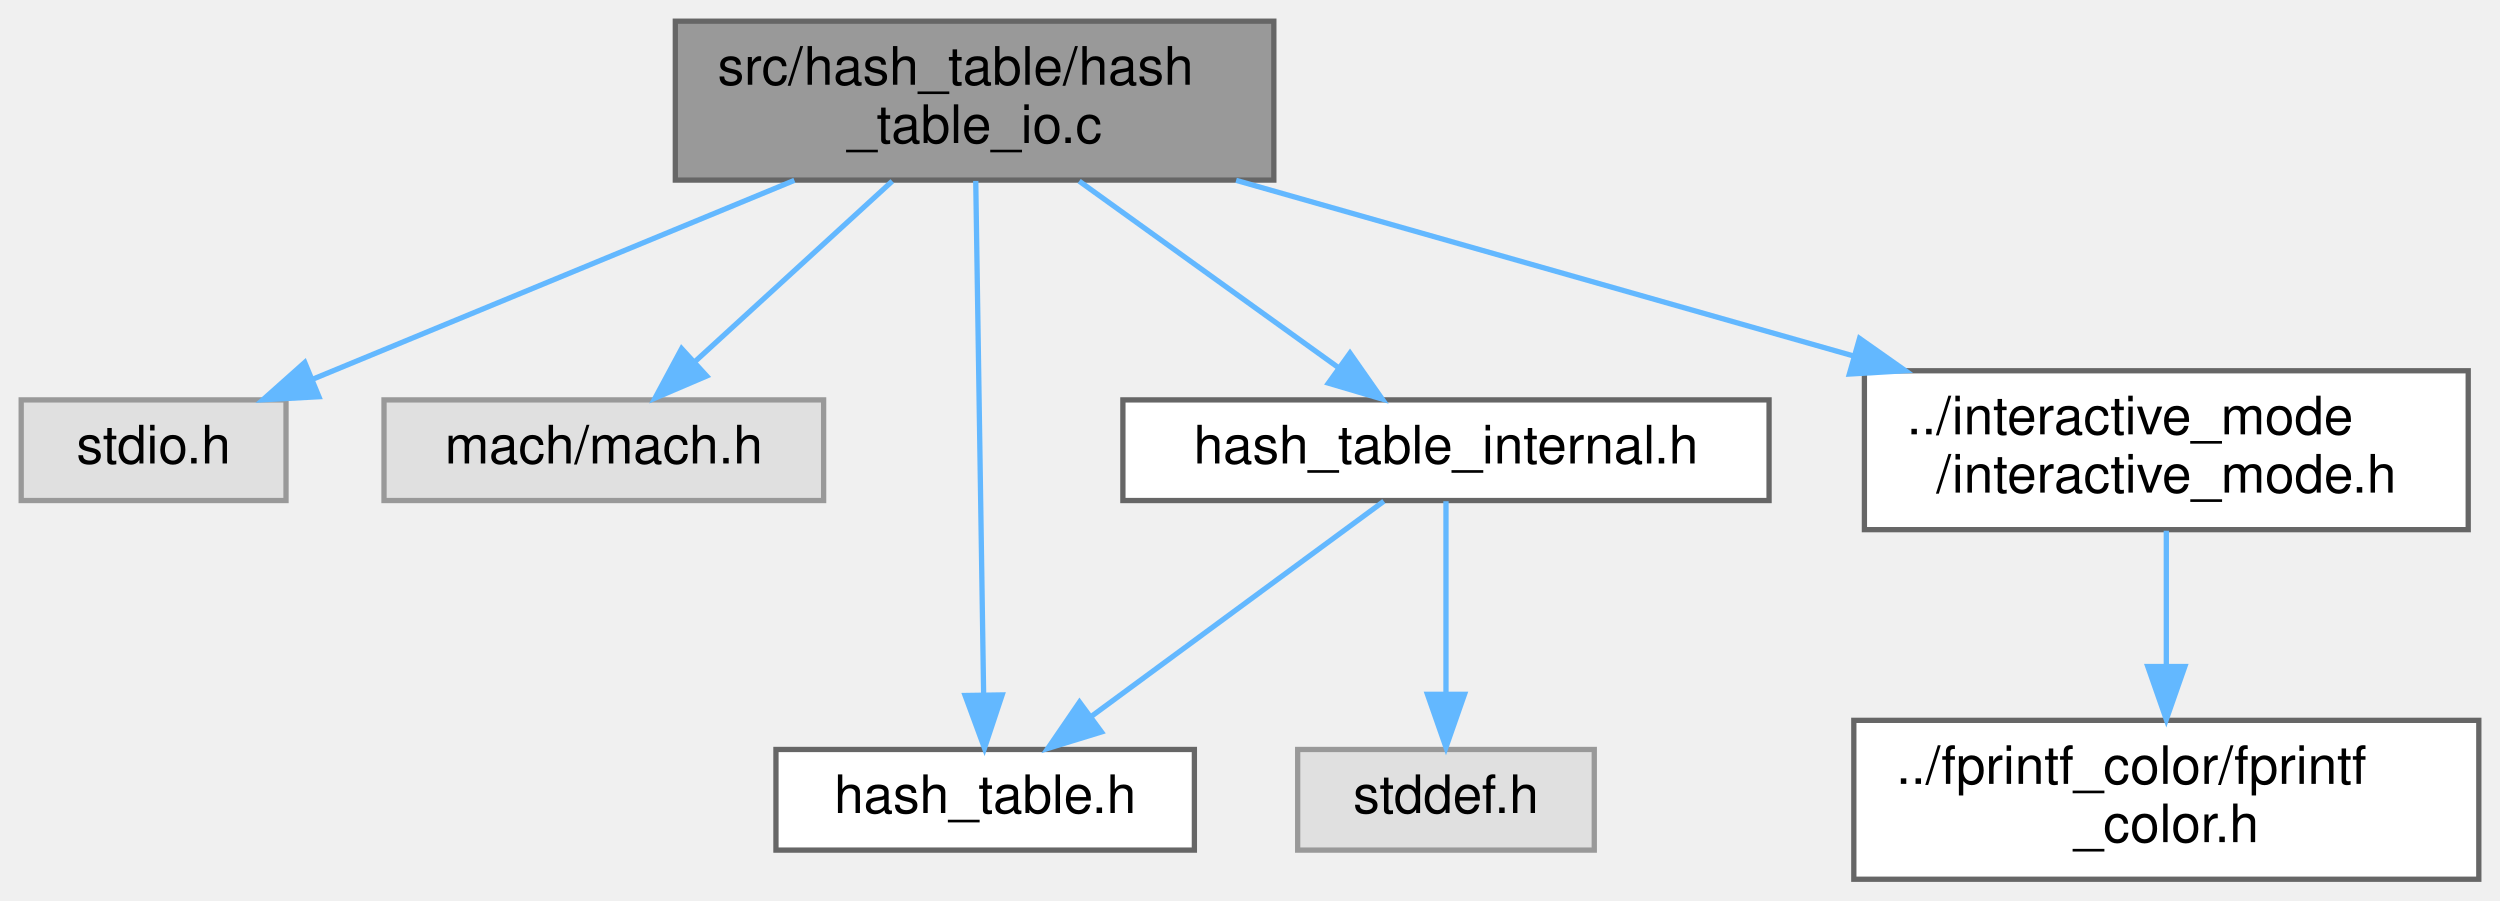
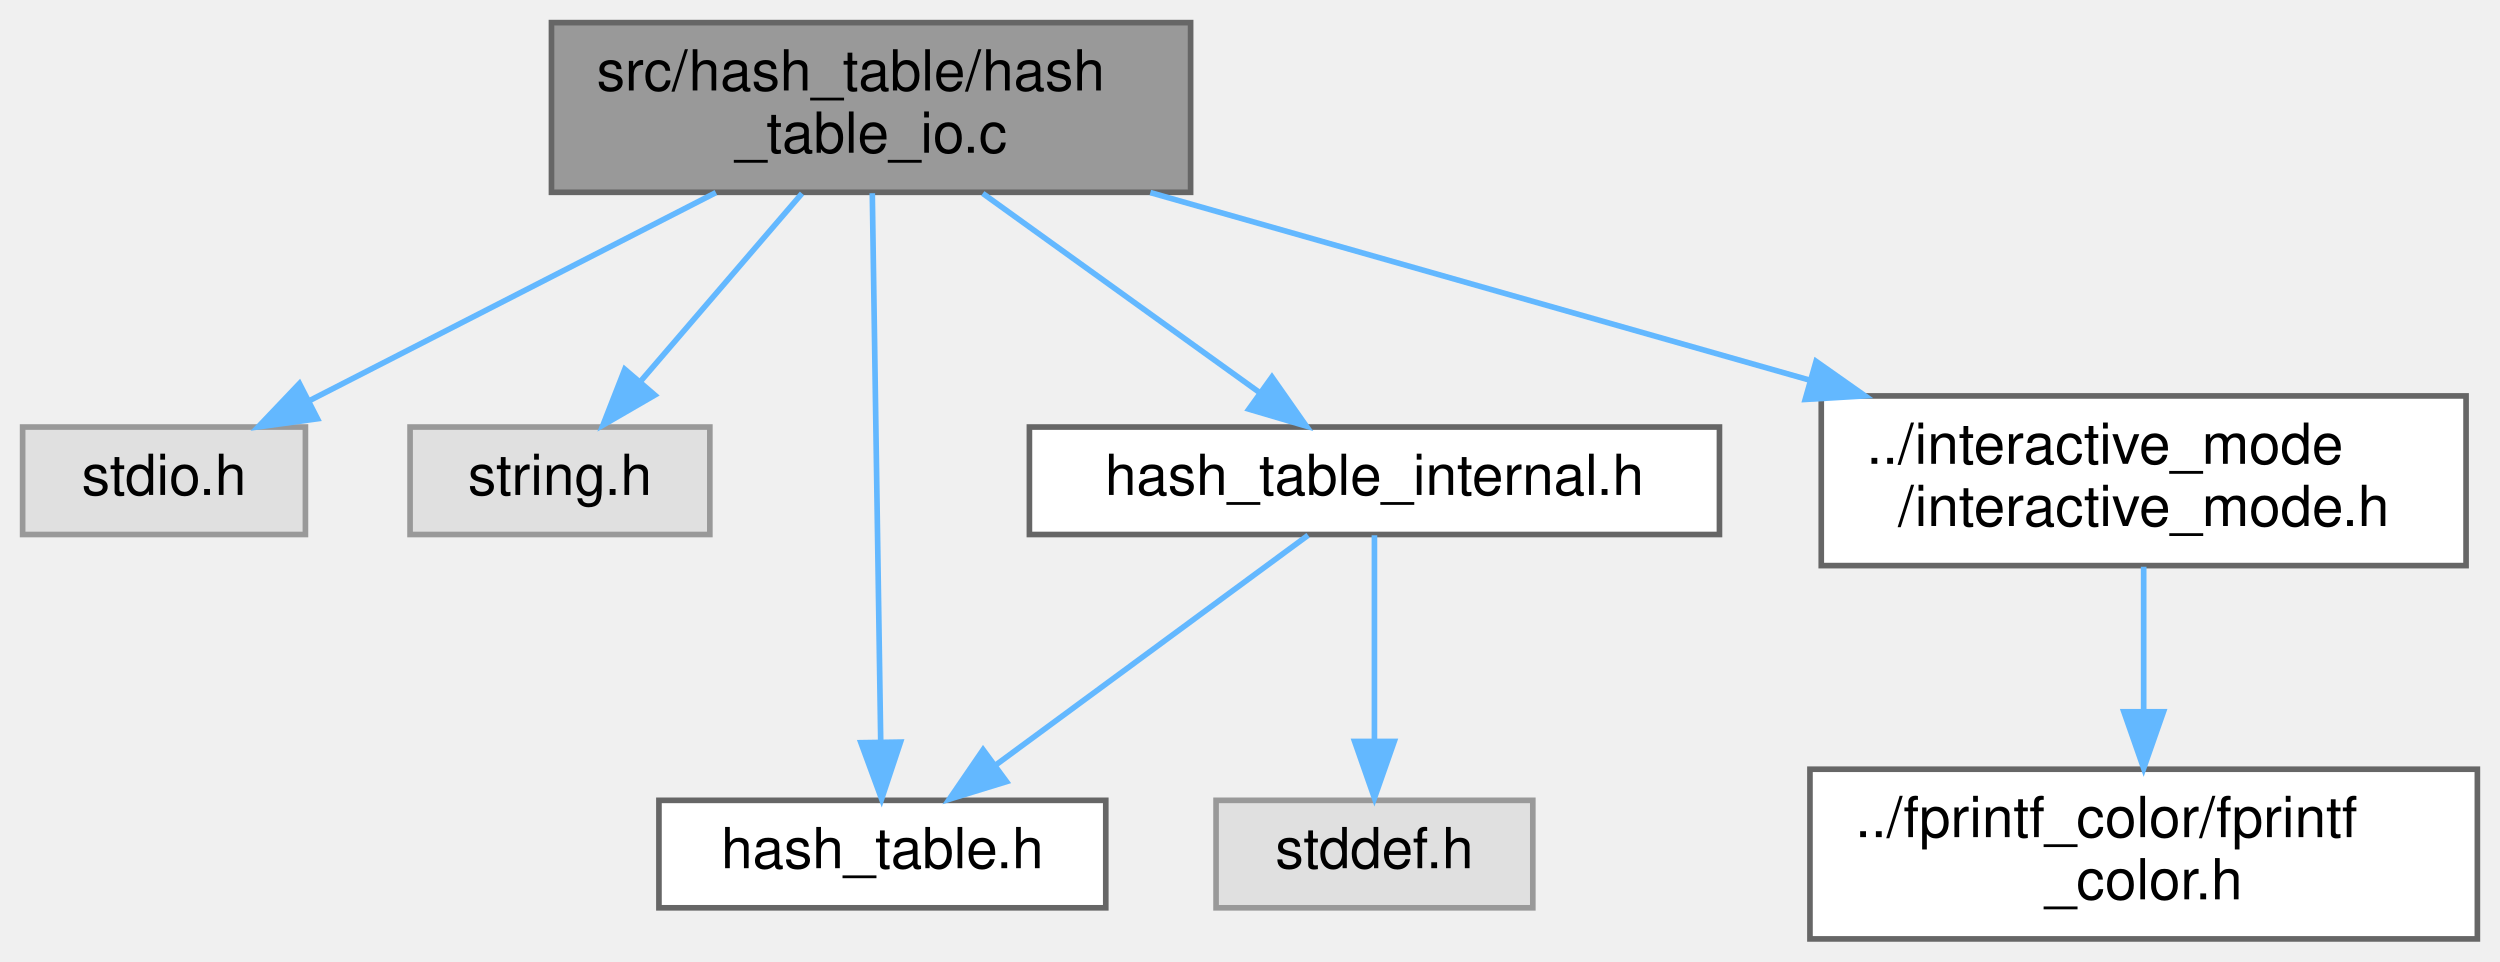
- <svg xmlns="http://www.w3.org/2000/svg" xmlns:xlink="http://www.w3.org/1999/xlink" width="472pt" height="170pt" viewBox="0.00 0.00 472.00 170.00">
+ <svg xmlns="http://www.w3.org/2000/svg" xmlns:xlink="http://www.w3.org/1999/xlink" width="442pt" height="170pt" viewBox="0.00 0.00 442.00 170.00">
  <g id="graph0" class="graph" transform="scale(1 1) rotate(0) translate(4 166)">
    <g id="Node000001" class="node">
      <g id="a_Node000001">
        <a xlink:title="Persistence and print methods for HashTable.">
-           <polygon fill="#999999" stroke="#666666" points="236.5,-162 123.5,-162 123.5,-132 236.5,-132 236.5,-162" />
-           <text text-anchor="start" x="131.5" y="-150" font-family="Helvetica,sans-Serif" font-size="10.00">src/hash_table/hash</text>
-           <text text-anchor="middle" x="180" y="-139" font-family="Helvetica,sans-Serif" font-size="10.00">_table_io.c</text>
+           <polygon fill="#999999" stroke="#666666" points="206.5,-162 93.5,-162 93.5,-132 206.5,-132 206.5,-162" />
+           <text text-anchor="start" x="101.5" y="-150" font-family="Helvetica,sans-Serif" font-size="10.00">src/hash_table/hash</text>
+           <text text-anchor="middle" x="150" y="-139" font-family="Helvetica,sans-Serif" font-size="10.00">_table_io.c</text>
        </a>
      </g>
    </g>
    <g id="Node000002" class="node">
      <g id="a_Node000002">
        <a xlink:title=" ">
          <polygon fill="#e0e0e0" stroke="#999999" points="50,-90.5 0,-90.5 0,-71.5 50,-71.5 50,-90.5" />
          <text text-anchor="middle" x="25" y="-78.5" font-family="Helvetica,sans-Serif" font-size="10.00">stdio.h</text>
        </a>
      </g>
    </g>
    <g id="edge1_Node000001_Node000002" class="edge">
      <g id="a_edge1_Node000001_Node000002">
        <a xlink:title=" ">
-           <path fill="none" stroke="#63b8ff" d="M145.98,-131.95C118.8,-120.73 81.07,-105.15 55,-94.39" />
-           <polygon fill="#63b8ff" stroke="#63b8ff" points="56.21,-91.1 45.63,-90.52 53.54,-97.57 56.21,-91.1" />
+           <path fill="none" stroke="#63b8ff" d="M122.57,-131.95C101.13,-120.98 71.55,-105.83 50.6,-95.11" />
+           <polygon fill="#63b8ff" stroke="#63b8ff" points="52.13,-91.96 41.64,-90.52 48.94,-98.19 52.13,-91.96" />
        </a>
      </g>
    </g>
    <g id="Node000003" class="node">
      <g id="a_Node000003">
        <a xlink:title=" ">
-           <polygon fill="#e0e0e0" stroke="#999999" points="151.5,-90.5 68.5,-90.5 68.5,-71.5 151.5,-71.5 151.5,-90.5" />
-           <text text-anchor="middle" x="110" y="-78.5" font-family="Helvetica,sans-Serif" font-size="10.00">mach/mach.h</text>
+           <polygon fill="#e0e0e0" stroke="#999999" points="121.5,-90.5 68.5,-90.5 68.5,-71.5 121.5,-71.5 121.5,-90.5" />
+           <text text-anchor="middle" x="95" y="-78.5" font-family="Helvetica,sans-Serif" font-size="10.00">string.h</text>
        </a>
      </g>
    </g>
    <g id="edge2_Node000001_Node000003" class="edge">
      <g id="a_edge2_Node000001_Node000003">
        <a xlink:title=" ">
-           <path fill="none" stroke="#63b8ff" d="M164.46,-131.8C153.44,-121.72 138.65,-108.19 127.26,-97.78" />
-           <polygon fill="#63b8ff" stroke="#63b8ff" points="129.42,-95.01 119.67,-90.84 124.69,-100.18 129.42,-95.01" />
+           <path fill="none" stroke="#63b8ff" d="M137.79,-131.8C129.39,-122.01 118.19,-108.98 109.35,-98.7" />
+           <polygon fill="#63b8ff" stroke="#63b8ff" points="111.77,-96.15 102.6,-90.84 106.46,-100.71 111.77,-96.15" />
        </a>
      </g>
    </g>
    <g id="Node000004" class="node">
      <g id="a_Node000004">
        <a xlink:href="hash__table_8h.html" target="_top" xlink:title="Public API for HashTable.">
-           <polygon fill="white" stroke="#666666" points="221.5,-24.5 142.5,-24.5 142.5,-5.5 221.5,-5.5 221.5,-24.5" />
-           <text text-anchor="middle" x="182" y="-12.5" font-family="Helvetica,sans-Serif" font-size="10.00">hash_table.h</text>
+           <polygon fill="white" stroke="#666666" points="191.5,-24.5 112.5,-24.5 112.5,-5.5 191.5,-5.5 191.5,-24.5" />
+           <text text-anchor="middle" x="152" y="-12.5" font-family="Helvetica,sans-Serif" font-size="10.00">hash_table.h</text>
        </a>
      </g>
    </g>
    <g id="edge3_Node000001_Node000004" class="edge">
      <g id="a_edge3_Node000001_Node000004">
        <a xlink:title=" ">
-           <path fill="none" stroke="#63b8ff" d="M180.22,-131.84C180.58,-108.34 181.3,-61.26 181.71,-34.93" />
-           <polygon fill="#63b8ff" stroke="#63b8ff" points="185.21,-34.8 181.87,-24.75 178.21,-34.69 185.21,-34.8" />
+           <path fill="none" stroke="#63b8ff" d="M150.22,-131.84C150.58,-108.34 151.3,-61.26 151.71,-34.93" />
+           <polygon fill="#63b8ff" stroke="#63b8ff" points="155.21,-34.8 151.87,-24.75 148.21,-34.69 155.21,-34.8" />
        </a>
      </g>
    </g>
    <g id="Node000005" class="node">
      <g id="a_Node000005">
        <a xlink:href="hash__table__internal_8h.html" target="_top" xlink:title="Internal HashTable API and utilities.">
-           <polygon fill="white" stroke="#666666" points="330,-90.5 208,-90.5 208,-71.5 330,-71.5 330,-90.5" />
-           <text text-anchor="middle" x="269" y="-78.5" font-family="Helvetica,sans-Serif" font-size="10.00">hash_table_internal.h</text>
+           <polygon fill="white" stroke="#666666" points="300,-90.5 178,-90.5 178,-71.5 300,-71.5 300,-90.5" />
+           <text text-anchor="middle" x="239" y="-78.5" font-family="Helvetica,sans-Serif" font-size="10.00">hash_table_internal.h</text>
        </a>
      </g>
    </g>
    <g id="edge4_Node000001_Node000005" class="edge">
      <g id="a_edge4_Node000001_Node000005">
        <a xlink:title=" ">
-           <path fill="none" stroke="#63b8ff" d="M199.75,-131.8C214.26,-121.37 233.9,-107.24 248.56,-96.69" />
-           <polygon fill="#63b8ff" stroke="#63b8ff" points="250.88,-99.34 256.96,-90.66 246.8,-93.66 250.88,-99.34" />
+           <path fill="none" stroke="#63b8ff" d="M169.75,-131.8C184.26,-121.37 203.9,-107.24 218.56,-96.69" />
+           <polygon fill="#63b8ff" stroke="#63b8ff" points="220.88,-99.34 226.96,-90.66 216.8,-93.66 220.88,-99.34" />
        </a>
      </g>
    </g>
    <g id="Node000007" class="node">
      <g id="a_Node000007">
        <a xlink:href="interactive__mode_8h.html" target="_top" xlink:title="Argument parser API for interactive mode.">
-           <polygon fill="white" stroke="#666666" points="462,-96 348,-96 348,-66 462,-66 462,-96" />
-           <text text-anchor="start" x="356" y="-84" font-family="Helvetica,sans-Serif" font-size="10.00">../interactive_mode</text>
-           <text text-anchor="middle" x="405" y="-73" font-family="Helvetica,sans-Serif" font-size="10.00">/interactive_mode.h</text>
+           <polygon fill="white" stroke="#666666" points="432,-96 318,-96 318,-66 432,-66 432,-96" />
+           <text text-anchor="start" x="326" y="-84" font-family="Helvetica,sans-Serif" font-size="10.00">../interactive_mode</text>
+           <text text-anchor="middle" x="375" y="-73" font-family="Helvetica,sans-Serif" font-size="10.00">/interactive_mode.h</text>
        </a>
      </g>
    </g>
    <g id="edge7_Node000001_Node000007" class="edge">
      <g id="a_edge7_Node000001_Node000007">
        <a xlink:title=" ">
-           <path fill="none" stroke="#63b8ff" d="M229.38,-131.95C263.67,-122.2 309.53,-109.16 345.78,-98.84" />
-           <polygon fill="#63b8ff" stroke="#63b8ff" points="347.08,-102.11 355.74,-96.01 345.16,-95.38 347.08,-102.11" />
+           <path fill="none" stroke="#63b8ff" d="M199.38,-131.95C233.67,-122.2 279.53,-109.16 315.78,-98.84" />
+           <polygon fill="#63b8ff" stroke="#63b8ff" points="317.08,-102.11 325.74,-96.01 315.16,-95.38 317.08,-102.11" />
        </a>
      </g>
    </g>
    <g id="edge6_Node000005_Node000004" class="edge">
      <g id="a_edge6_Node000005_Node000004">
        <a xlink:title=" ">
-           <path fill="none" stroke="#63b8ff" d="M257.27,-71.37C243.13,-60.97 219.14,-43.32 202.05,-30.75" />
-           <polygon fill="#63b8ff" stroke="#63b8ff" points="203.95,-27.81 193.83,-24.7 199.81,-33.44 203.95,-27.81" />
+           <path fill="none" stroke="#63b8ff" d="M227.27,-71.37C213.13,-60.97 189.14,-43.32 172.05,-30.75" />
+           <polygon fill="#63b8ff" stroke="#63b8ff" points="173.95,-27.81 163.83,-24.7 169.81,-33.44 173.95,-27.81" />
        </a>
      </g>
    </g>
    <g id="Node000006" class="node">
      <g id="a_Node000006">
        <a xlink:title=" ">
-           <polygon fill="#e0e0e0" stroke="#999999" points="297,-24.5 241,-24.5 241,-5.5 297,-5.5 297,-24.5" />
-           <text text-anchor="middle" x="269" y="-12.5" font-family="Helvetica,sans-Serif" font-size="10.00">stddef.h</text>
+           <polygon fill="#e0e0e0" stroke="#999999" points="267,-24.5 211,-24.5 211,-5.5 267,-5.5 267,-24.5" />
+           <text text-anchor="middle" x="239" y="-12.5" font-family="Helvetica,sans-Serif" font-size="10.00">stddef.h</text>
        </a>
      </g>
    </g>
    <g id="edge5_Node000005_Node000006" class="edge">
      <g id="a_edge5_Node000005_Node000006">
        <a xlink:title=" ">
-           <path fill="none" stroke="#63b8ff" d="M269,-71.37C269,-62.16 269,-47.29 269,-35.27" />
-           <polygon fill="#63b8ff" stroke="#63b8ff" points="272.5,-34.91 269,-24.91 265.5,-34.91 272.5,-34.91" />
+           <path fill="none" stroke="#63b8ff" d="M239,-71.37C239,-62.16 239,-47.29 239,-35.27" />
+           <polygon fill="#63b8ff" stroke="#63b8ff" points="242.5,-34.91 239,-24.91 235.5,-34.91 242.5,-34.91" />
        </a>
      </g>
    </g>
    <g id="Node000008" class="node">
      <g id="a_Node000008">
        <a xlink:href="fprintf__color_8h.html" target="_top" xlink:title="Header file for fprintf_color() function.">
-           <polygon fill="white" stroke="#666666" points="464,-30 346,-30 346,0 464,0 464,-30" />
-           <text text-anchor="start" x="354" y="-18" font-family="Helvetica,sans-Serif" font-size="10.00">../fprintf_color/fprintf</text>
-           <text text-anchor="middle" x="405" y="-7" font-family="Helvetica,sans-Serif" font-size="10.00">_color.h</text>
+           <polygon fill="white" stroke="#666666" points="434,-30 316,-30 316,0 434,0 434,-30" />
+           <text text-anchor="start" x="324" y="-18" font-family="Helvetica,sans-Serif" font-size="10.00">../fprintf_color/fprintf</text>
+           <text text-anchor="middle" x="375" y="-7" font-family="Helvetica,sans-Serif" font-size="10.00">_color.h</text>
        </a>
      </g>
    </g>
    <g id="edge8_Node000007_Node000008" class="edge">
      <g id="a_edge8_Node000007_Node000008">
        <a xlink:title=" ">
-           <path fill="none" stroke="#63b8ff" d="M405,-65.8C405,-58.34 405,-48.99 405,-40.41" />
-           <polygon fill="#63b8ff" stroke="#63b8ff" points="408.5,-40.16 405,-30.16 401.5,-40.16 408.5,-40.16" />
+           <path fill="none" stroke="#63b8ff" d="M375,-65.8C375,-58.34 375,-48.99 375,-40.41" />
+           <polygon fill="#63b8ff" stroke="#63b8ff" points="378.5,-40.16 375,-30.16 371.5,-40.16 378.5,-40.16" />
        </a>
      </g>
    </g>
  </g>
</svg>
